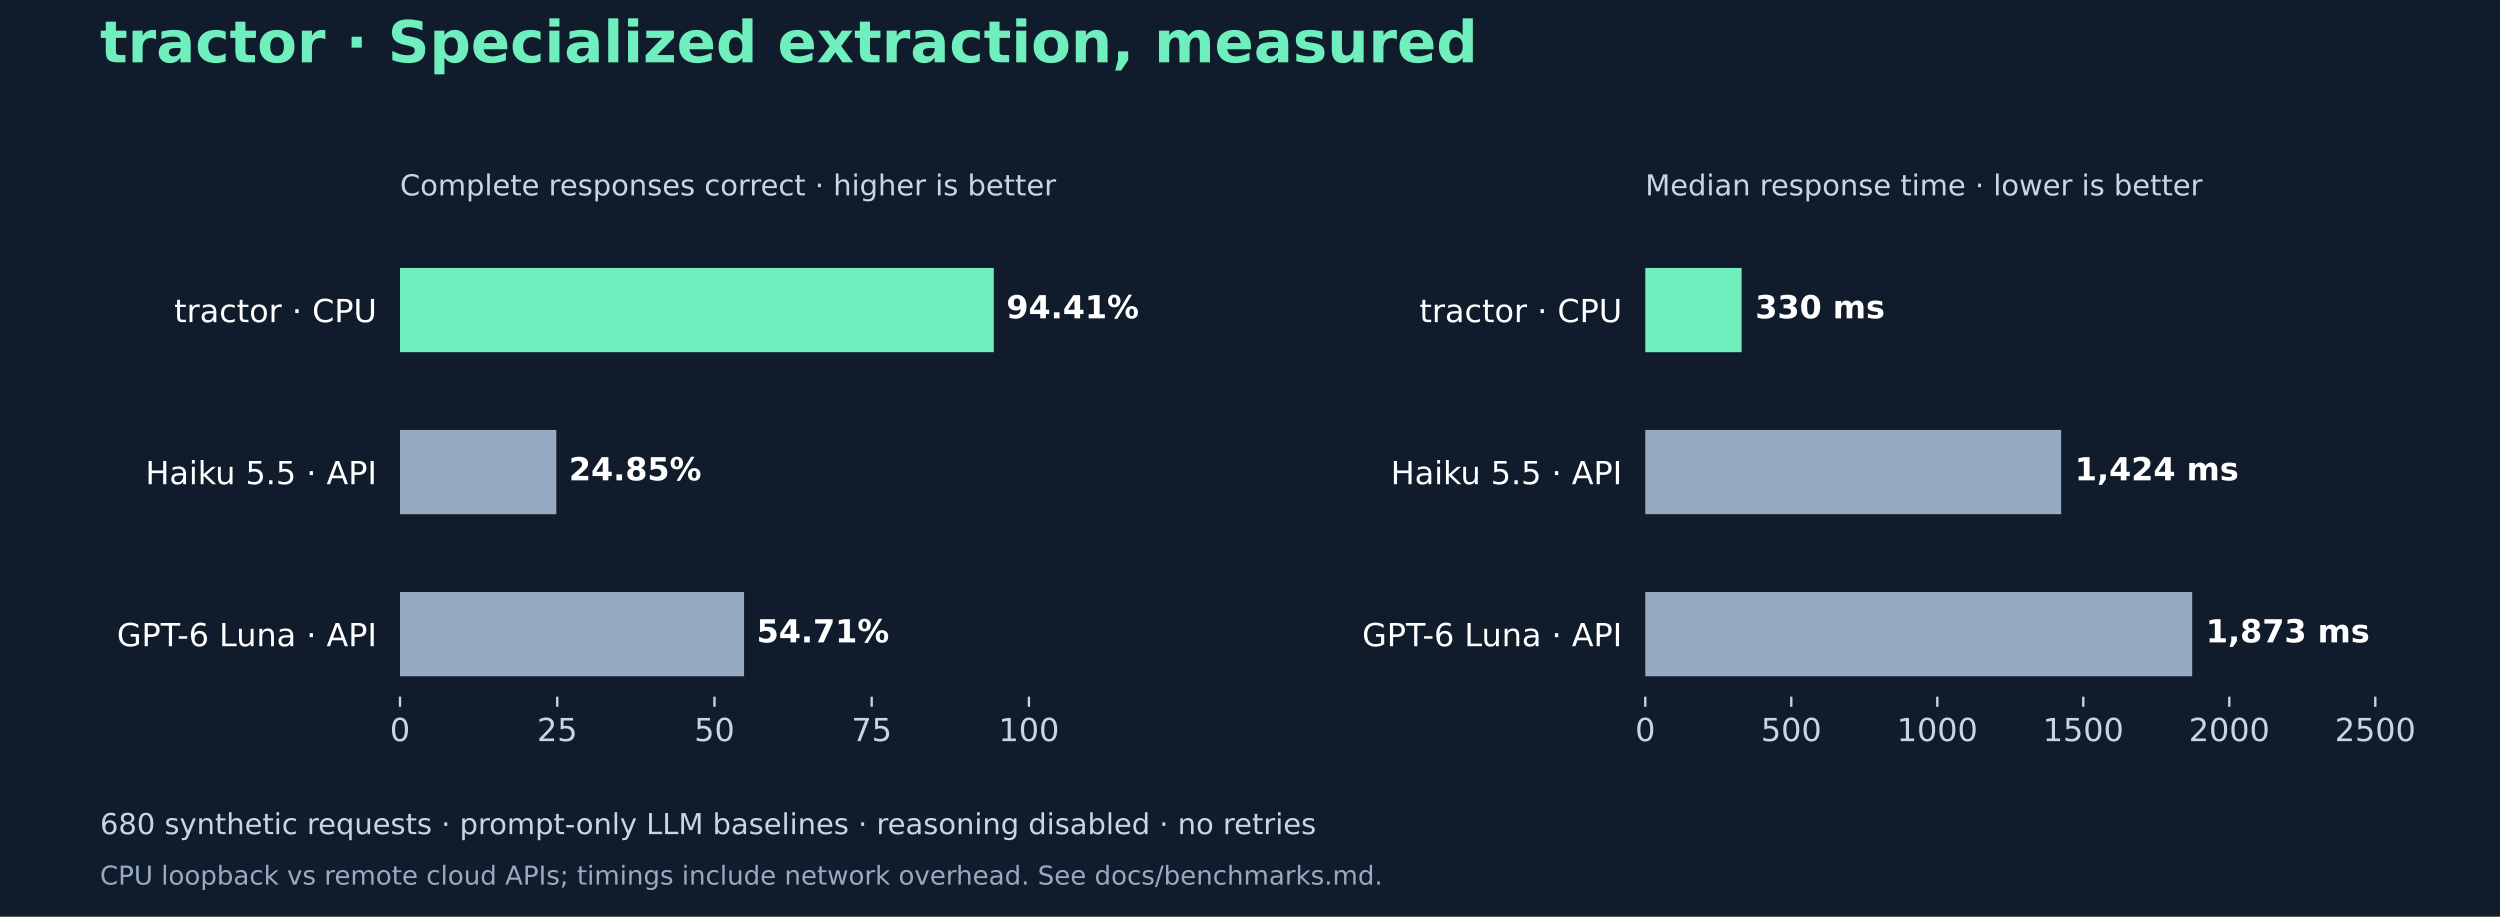
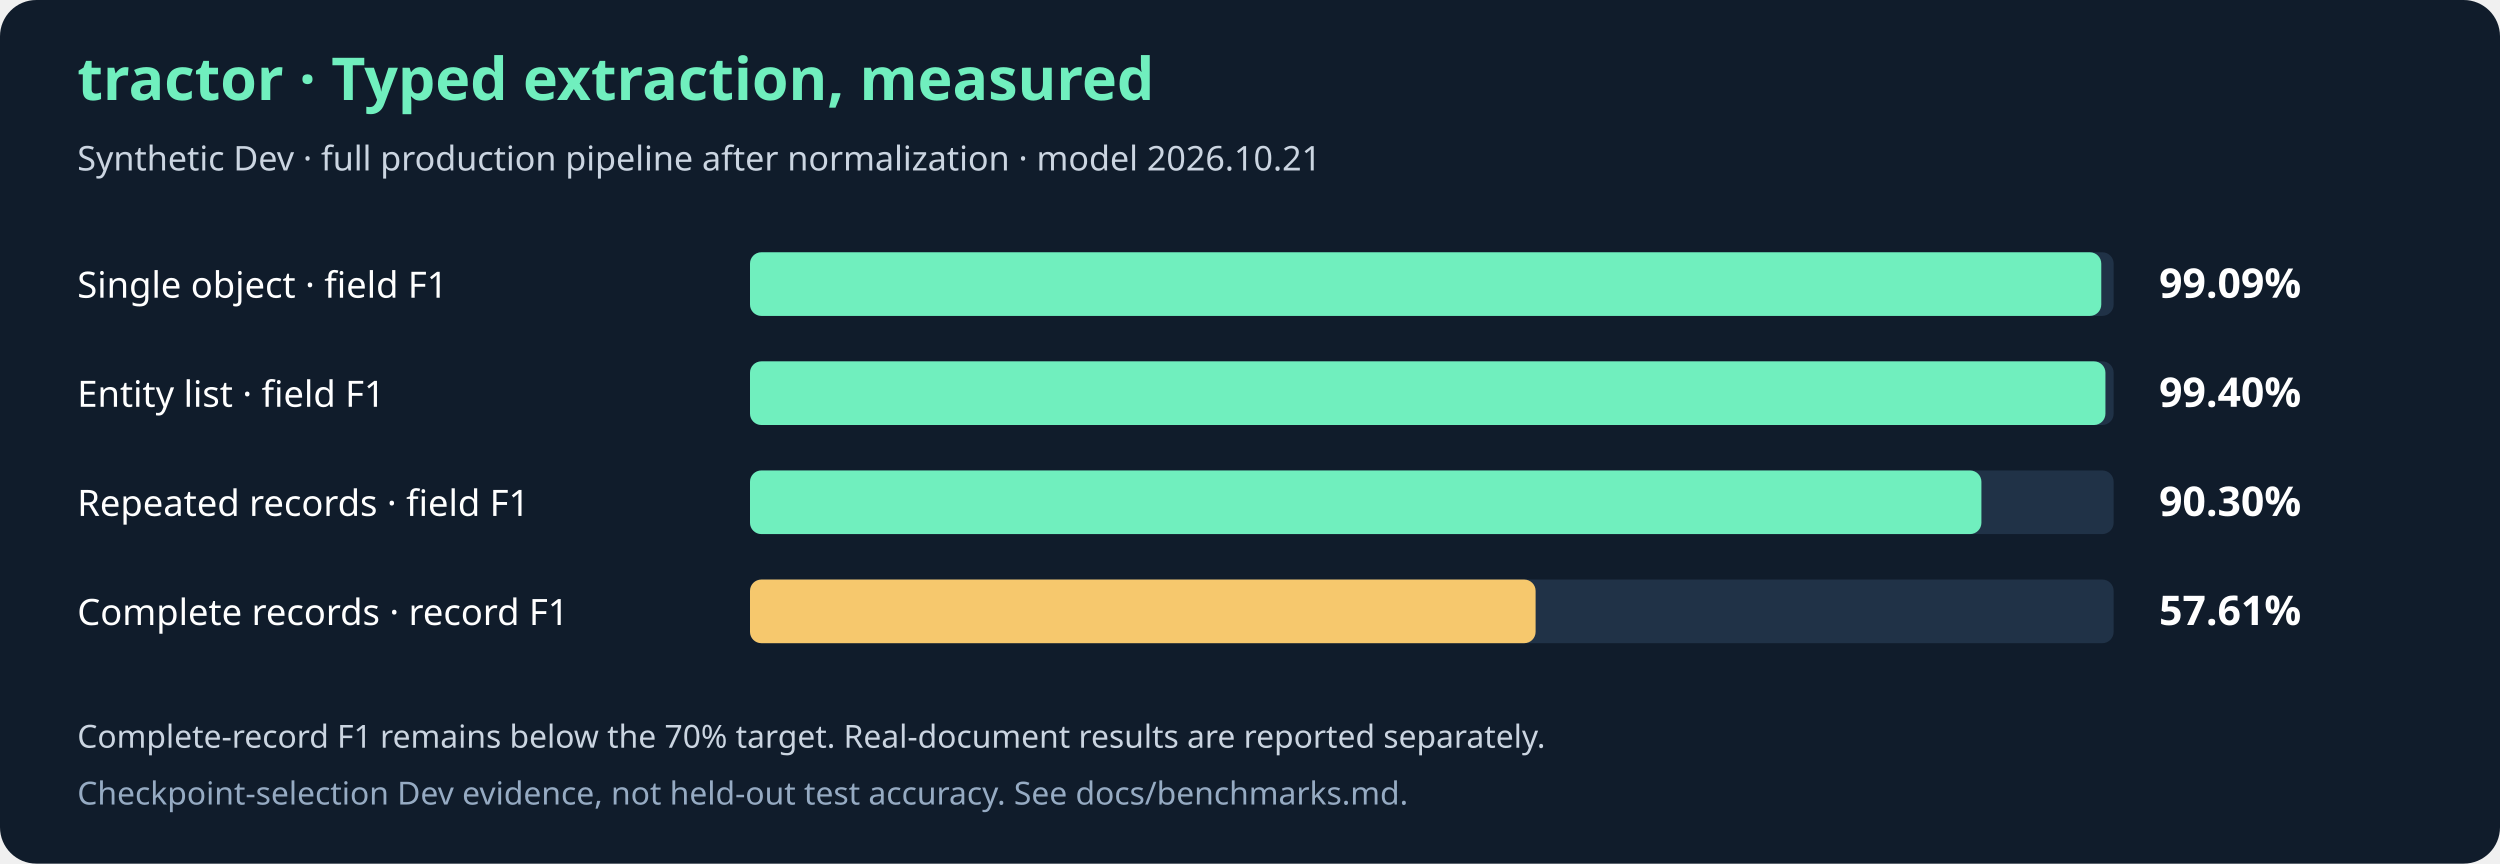
- <svg xmlns="http://www.w3.org/2000/svg" xmlns:xlink="http://www.w3.org/1999/xlink" width="864pt" height="316.8pt" viewBox="0 0 864 316.8" version="1.1">
-   <defs>
-     <style type="text/css">*{stroke-linejoin: round; stroke-linecap: butt}</style>
-   </defs>
-   <g id="figure_1">
-     <g id="patch_1">
-       <path d="M 0 316.8 L 864 316.8 L 864 0 L 0 0 z " style="fill: #101c2b" />
-     </g>
-     <g id="axes_1">
-       <g id="patch_2">
-         <path d="M 138.24 240.768 L 399.07 240.768 L 399.07 85.536 L 138.24 85.536 z " style="fill: #101c2b" />
-       </g>
-       <g id="patch_3">
-         <path d="M 138.24 92.592 L 343.452 92.592 L 343.452 121.712 L 138.24 121.712 z " clip-path="url(#pe2000df402)" style="fill: #70efbe" />
-       </g>
-       <g id="patch_4">
-         <path d="M 138.24 148.592 L 192.26 148.592 L 192.26 177.712 L 138.24 177.712 z " clip-path="url(#pe2000df402)" style="fill: #96abc3" />
-       </g>
-       <g id="patch_5">
-         <path d="M 138.24 204.592 L 257.148 204.592 L 257.148 233.712 L 138.24 233.712 z " clip-path="url(#pe2000df402)" style="fill: #96abc3" />
-       </g>
-       <g id="matplotlib.axis_1">
-         <g id="xtick_1">
-           <g id="line2d_1">
-             <defs>
-               <path id="m08d3907878" d="M 0 0 L 0 3.5 " style="stroke: #cbd5e1; stroke-width: 0.8" />
-             </defs>
-             <g>
-               <use xlink:href="#m08d3907878" x="138.24" y="240.768" style="fill: #cbd5e1; stroke: #cbd5e1; stroke-width: 0.8" />
-             </g>
-           </g>
-           <g id="text_1">
-             <text style="font-size: 11px; font-family: 'DejaVu Sans'; text-anchor: middle; fill: #cbd5e1" x="138.24" y="256.125" transform="rotate(-0 138.24 256.1254)">0</text>
-           </g>
-         </g>
-         <g id="xtick_2">
-           <g id="line2d_2">
-             <g>
-               <use xlink:href="#m08d3907878" x="192.58" y="240.768" style="fill: #cbd5e1; stroke: #cbd5e1; stroke-width: 0.8" />
-             </g>
-           </g>
-           <g id="text_2">
-             <text style="font-size: 11px; font-family: 'DejaVu Sans'; text-anchor: middle; fill: #cbd5e1" x="192.58" y="256.125" transform="rotate(-0 192.5796 256.1254)">25</text>
-           </g>
-         </g>
-         <g id="xtick_3">
-           <g id="line2d_3">
-             <g>
-               <use xlink:href="#m08d3907878" x="246.919" y="240.768" style="fill: #cbd5e1; stroke: #cbd5e1; stroke-width: 0.8" />
-             </g>
-           </g>
-           <g id="text_3">
-             <text style="font-size: 11px; font-family: 'DejaVu Sans'; text-anchor: middle; fill: #cbd5e1" x="246.919" y="256.125" transform="rotate(-0 246.9192 256.1254)">50</text>
-           </g>
-         </g>
-         <g id="xtick_4">
-           <g id="line2d_4">
-             <g>
-               <use xlink:href="#m08d3907878" x="301.259" y="240.768" style="fill: #cbd5e1; stroke: #cbd5e1; stroke-width: 0.8" />
-             </g>
-           </g>
-           <g id="text_4">
-             <text style="font-size: 11px; font-family: 'DejaVu Sans'; text-anchor: middle; fill: #cbd5e1" x="301.259" y="256.125" transform="rotate(-0 301.2589 256.1254)">75</text>
-           </g>
-         </g>
-         <g id="xtick_5">
-           <g id="line2d_5">
-             <g>
-               <use xlink:href="#m08d3907878" x="355.598" y="240.768" style="fill: #cbd5e1; stroke: #cbd5e1; stroke-width: 0.8" />
-             </g>
-           </g>
-           <g id="text_5">
-             <text style="font-size: 11px; font-family: 'DejaVu Sans'; text-anchor: middle; fill: #cbd5e1" x="355.598" y="256.125" transform="rotate(-0 355.5985 256.1254)">100</text>
-           </g>
-         </g>
-       </g>
-       <g id="matplotlib.axis_2">
-         <g id="ytick_1">
-           <g id="line2d_6" />
-           <g id="text_6">
-             <text style="font-size: 11px; font-family: 'DejaVu Sans'; text-anchor: end; fill: #ffffff" x="130.24" y="111.331" transform="rotate(-0 130.24 111.3307)">tractor · CPU</text>
-           </g>
-         </g>
-         <g id="ytick_2">
-           <g id="line2d_7" />
-           <g id="text_7">
-             <text style="font-size: 11px; font-family: 'DejaVu Sans'; text-anchor: end; fill: #ffffff" x="130.24" y="167.331" transform="rotate(-0 130.24 167.3311)">Haiku 5.5 · API</text>
-           </g>
-         </g>
-         <g id="ytick_3">
-           <g id="line2d_8" />
-           <g id="text_8">
-             <text style="font-size: 11px; font-family: 'DejaVu Sans'; text-anchor: end; fill: #ffffff" x="130.24" y="223.331" transform="rotate(-0 130.24 223.3307)">GPT-6 Luna · API</text>
-           </g>
-         </g>
-       </g>
-       <g id="text_9">
-         <text style="font-weight: 700; font-size: 11px; font-family: 'DejaVu Sans'; text-anchor: start; fill: #ffffff" x="347.799" y="110.009" transform="rotate(-0 347.7992 110.0094)">94.41%</text>
-       </g>
-       <g id="text_10">
-         <text style="font-weight: 700; font-size: 11px; font-family: 'DejaVu Sans'; text-anchor: start; fill: #ffffff" x="196.607" y="166.009" transform="rotate(-0 196.6071 166.0094)">24.85%</text>
-       </g>
-       <g id="text_11">
-         <text style="font-weight: 700; font-size: 11px; font-family: 'DejaVu Sans'; text-anchor: start; fill: #ffffff" x="261.495" y="222.009" transform="rotate(-0 261.495 222.0094)">54.71%</text>
-       </g>
-       <g id="text_12">
-         <text style="font-size: 10px; font-family: 'DejaVu Sans'; text-anchor: start; fill: #cbd5e1" x="138.24" y="67.536" transform="rotate(-0 138.24 67.536)">Complete responses correct · higher is better</text>
-       </g>
-     </g>
-     <g id="axes_2">
-       <g id="patch_6">
-         <path d="M 568.61 240.768 L 829.44 240.768 L 829.44 85.536 L 568.61 85.536 z " style="fill: #101c2b" />
-       </g>
-       <g id="patch_7">
-         <path d="M 568.61 92.592 L 601.903 92.592 L 601.903 121.712 L 568.61 121.712 z " clip-path="url(#p75e452795d)" style="fill: #70efbe" />
-       </g>
-       <g id="patch_8">
-         <path d="M 568.61 148.592 L 712.343 148.592 L 712.343 177.712 L 568.61 177.712 z " clip-path="url(#p75e452795d)" style="fill: #96abc3" />
-       </g>
-       <g id="patch_9">
-         <path d="M 568.61 204.592 L 757.617 204.592 L 757.617 233.712 L 568.61 233.712 z " clip-path="url(#p75e452795d)" style="fill: #96abc3" />
-       </g>
-       <g id="matplotlib.axis_3">
-         <g id="xtick_6">
-           <g id="line2d_9">
-             <g>
-               <use xlink:href="#m08d3907878" x="568.61" y="240.768" style="fill: #cbd5e1; stroke: #cbd5e1; stroke-width: 0.8" />
-             </g>
-           </g>
-           <g id="text_13">
-             <text style="font-size: 11px; font-family: 'DejaVu Sans'; text-anchor: middle; fill: #cbd5e1" x="568.61" y="256.125" transform="rotate(-0 568.6098 256.1254)">0</text>
-           </g>
-         </g>
-         <g id="xtick_7">
-           <g id="line2d_10">
-             <g>
-               <use xlink:href="#m08d3907878" x="619.068" y="240.768" style="fill: #cbd5e1; stroke: #cbd5e1; stroke-width: 0.8" />
-             </g>
-           </g>
-           <g id="text_14">
-             <text style="font-size: 11px; font-family: 'DejaVu Sans'; text-anchor: middle; fill: #cbd5e1" x="619.068" y="256.125" transform="rotate(-0 619.0683 256.1254)">500</text>
-           </g>
-         </g>
-         <g id="xtick_8">
-           <g id="line2d_11">
-             <g>
-               <use xlink:href="#m08d3907878" x="669.527" y="240.768" style="fill: #cbd5e1; stroke: #cbd5e1; stroke-width: 0.8" />
-             </g>
-           </g>
-           <g id="text_15">
-             <text style="font-size: 11px; font-family: 'DejaVu Sans'; text-anchor: middle; fill: #cbd5e1" x="669.527" y="256.125" transform="rotate(-0 669.5267 256.1254)">1000</text>
-           </g>
-         </g>
-         <g id="xtick_9">
-           <g id="line2d_12">
-             <g>
-               <use xlink:href="#m08d3907878" x="719.985" y="240.768" style="fill: #cbd5e1; stroke: #cbd5e1; stroke-width: 0.8" />
-             </g>
-           </g>
-           <g id="text_16">
-             <text style="font-size: 11px; font-family: 'DejaVu Sans'; text-anchor: middle; fill: #cbd5e1" x="719.985" y="256.125" transform="rotate(-0 719.9851 256.1254)">1500</text>
-           </g>
-         </g>
-         <g id="xtick_10">
-           <g id="line2d_13">
-             <g>
-               <use xlink:href="#m08d3907878" x="770.444" y="240.768" style="fill: #cbd5e1; stroke: #cbd5e1; stroke-width: 0.8" />
-             </g>
-           </g>
-           <g id="text_17">
-             <text style="font-size: 11px; font-family: 'DejaVu Sans'; text-anchor: middle; fill: #cbd5e1" x="770.444" y="256.125" transform="rotate(-0 770.4436 256.1254)">2000</text>
-           </g>
-         </g>
-         <g id="xtick_11">
-           <g id="line2d_14">
-             <g>
-               <use xlink:href="#m08d3907878" x="820.902" y="240.768" style="fill: #cbd5e1; stroke: #cbd5e1; stroke-width: 0.8" />
-             </g>
-           </g>
-           <g id="text_18">
-             <text style="font-size: 11px; font-family: 'DejaVu Sans'; text-anchor: middle; fill: #cbd5e1" x="820.902" y="256.125" transform="rotate(-0 820.902 256.1254)">2500</text>
-           </g>
-         </g>
-       </g>
-       <g id="matplotlib.axis_4">
-         <g id="ytick_4">
-           <g id="line2d_15" />
-           <g id="text_19">
-             <text style="font-size: 11px; font-family: 'DejaVu Sans'; text-anchor: end; fill: #ffffff" x="560.61" y="111.331" transform="rotate(-0 560.6098 111.3307)">tractor · CPU</text>
-           </g>
-         </g>
-         <g id="ytick_5">
-           <g id="line2d_16" />
-           <g id="text_20">
-             <text style="font-size: 11px; font-family: 'DejaVu Sans'; text-anchor: end; fill: #ffffff" x="560.61" y="167.331" transform="rotate(-0 560.6098 167.3311)">Haiku 5.5 · API</text>
-           </g>
-         </g>
-         <g id="ytick_6">
-           <g id="line2d_17" />
-           <g id="text_21">
-             <text style="font-size: 11px; font-family: 'DejaVu Sans'; text-anchor: end; fill: #ffffff" x="560.61" y="223.331" transform="rotate(-0 560.6098 223.3307)">GPT-6 Luna · API</text>
-           </g>
-         </g>
-       </g>
-       <g id="text_22">
-         <text style="font-weight: 700; font-size: 11px; font-family: 'DejaVu Sans'; text-anchor: start; fill: #ffffff" x="606.628" y="110.009" transform="rotate(-0 606.6279 110.0094)">330 ms</text>
-       </g>
-       <g id="text_23">
-         <text style="font-weight: 700; font-size: 11px; font-family: 'DejaVu Sans'; text-anchor: start; fill: #ffffff" x="717.068" y="166.009" transform="rotate(-0 717.0684 166.0094)">1,424 ms</text>
-       </g>
-       <g id="text_24">
-         <text style="font-weight: 700; font-size: 11px; font-family: 'DejaVu Sans'; text-anchor: start; fill: #ffffff" x="762.342" y="222.009" transform="rotate(-0 762.3424 222.0094)">1,873 ms</text>
-       </g>
-       <g id="text_25">
-         <text style="font-size: 10px; font-family: 'DejaVu Sans'; text-anchor: start; fill: #cbd5e1" x="568.61" y="67.536" transform="rotate(-0 568.6098 67.536)">Median response time · lower is better</text>
-       </g>
-     </g>
-     <g id="text_26">
-       <text style="font-weight: 700; font-size: 20px; font-family: 'DejaVu Sans'; text-anchor: start; fill: #70efbe" x="34.56" y="21.533" transform="rotate(-0 34.56 21.53288)">tractor · Specialized extraction, measured</text>
-     </g>
-     <g id="text_27">
-       <text style="font-size: 10px; font-family: 'DejaVu Sans'; text-anchor: start; fill: #cbd5e1" x="34.56" y="288.288" transform="rotate(-0 34.56 288.288)">680 synthetic requests · prompt-only LLM baselines · reasoning disabled · no retries</text>
-     </g>
-     <g id="text_28">
-       <text style="font-size: 9px; font-family: 'DejaVu Sans'; text-anchor: start; fill: #96abc3" x="34.56" y="305.712" transform="rotate(-0 34.56 305.712)">CPU loopback vs remote cloud APIs; timings include network overhead. See docs/benchmarks.md.</text>
-     </g>
+ <svg xmlns="http://www.w3.org/2000/svg" width="1100" height="380" viewBox="0 0 1100 380" role="img" aria-labelledby="title description">
+   <rect width="1100" height="380" rx="16" fill="#101c2b" />
+   <g font-family="system-ui, sans-serif">
+     <text x="34" y="44" fill="#70efbe" font-size="26" font-weight="700">tractor · Typed extraction, measured</text>
+     <text x="34" y="75" fill="#cbd5e1" font-size="15">Synthetic Dev · full production pipeline after normalization · model 2026.10.21</text>
+     <text x="34" y="131" fill="#ffffff" font-size="16">Single object · field F1</text>
+     <rect x="330" y="111" width="600" height="28" rx="5" fill="#203247" />
+     <rect x="330" y="111" width="594.56" height="28" rx="5" fill="#70efbe" />
+     <text x="950" y="131" fill="#ffffff" font-size="18" font-weight="700">99.09%</text>
+     <text x="34" y="179" fill="#ffffff" font-size="16">Entity list · field F1</text>
+     <rect x="330" y="159" width="600" height="28" rx="5" fill="#203247" />
+     <rect x="330" y="159" width="596.39" height="28" rx="5" fill="#70efbe" />
+     <text x="950" y="179" fill="#ffffff" font-size="18" font-weight="700">99.40%</text>
+     <text x="34" y="227" fill="#ffffff" font-size="16">Repeated records · field F1</text>
+     <rect x="330" y="207" width="600" height="28" rx="5" fill="#203247" />
+     <rect x="330" y="207" width="541.82" height="28" rx="5" fill="#70efbe" />
+     <text x="950" y="227" fill="#ffffff" font-size="18" font-weight="700">90.30%</text>
+     <text x="34" y="275" fill="#ffffff" font-size="16">Complete records · record F1</text>
+     <rect x="330" y="255" width="600" height="28" rx="5" fill="#203247" />
+     <rect x="330" y="255" width="345.67" height="28" rx="5" fill="#f6c86d" />
+     <text x="950" y="275" fill="#ffffff" font-size="18" font-weight="700">57.61%</text>
+     <text x="34" y="329" fill="#cbd5e1" font-size="14">Complete-record F1 remains below the 70% target. Real-document results are reported separately.</text>
+     <text x="34" y="354" fill="#96abc3" font-size="14">Checkpoint-selection Dev evidence, not held-out test accuracy. See docs/benchmarks.md.</text>
  </g>
-   <defs>
-     <clipPath id="pe2000df402">
-       <rect x="138.24" y="85.536" width="260.83" height="155.232" />
-     </clipPath>
-     <clipPath id="p75e452795d">
-       <rect x="568.61" y="85.536" width="260.83" height="155.232" />
-     </clipPath>
-   </defs>
</svg>
